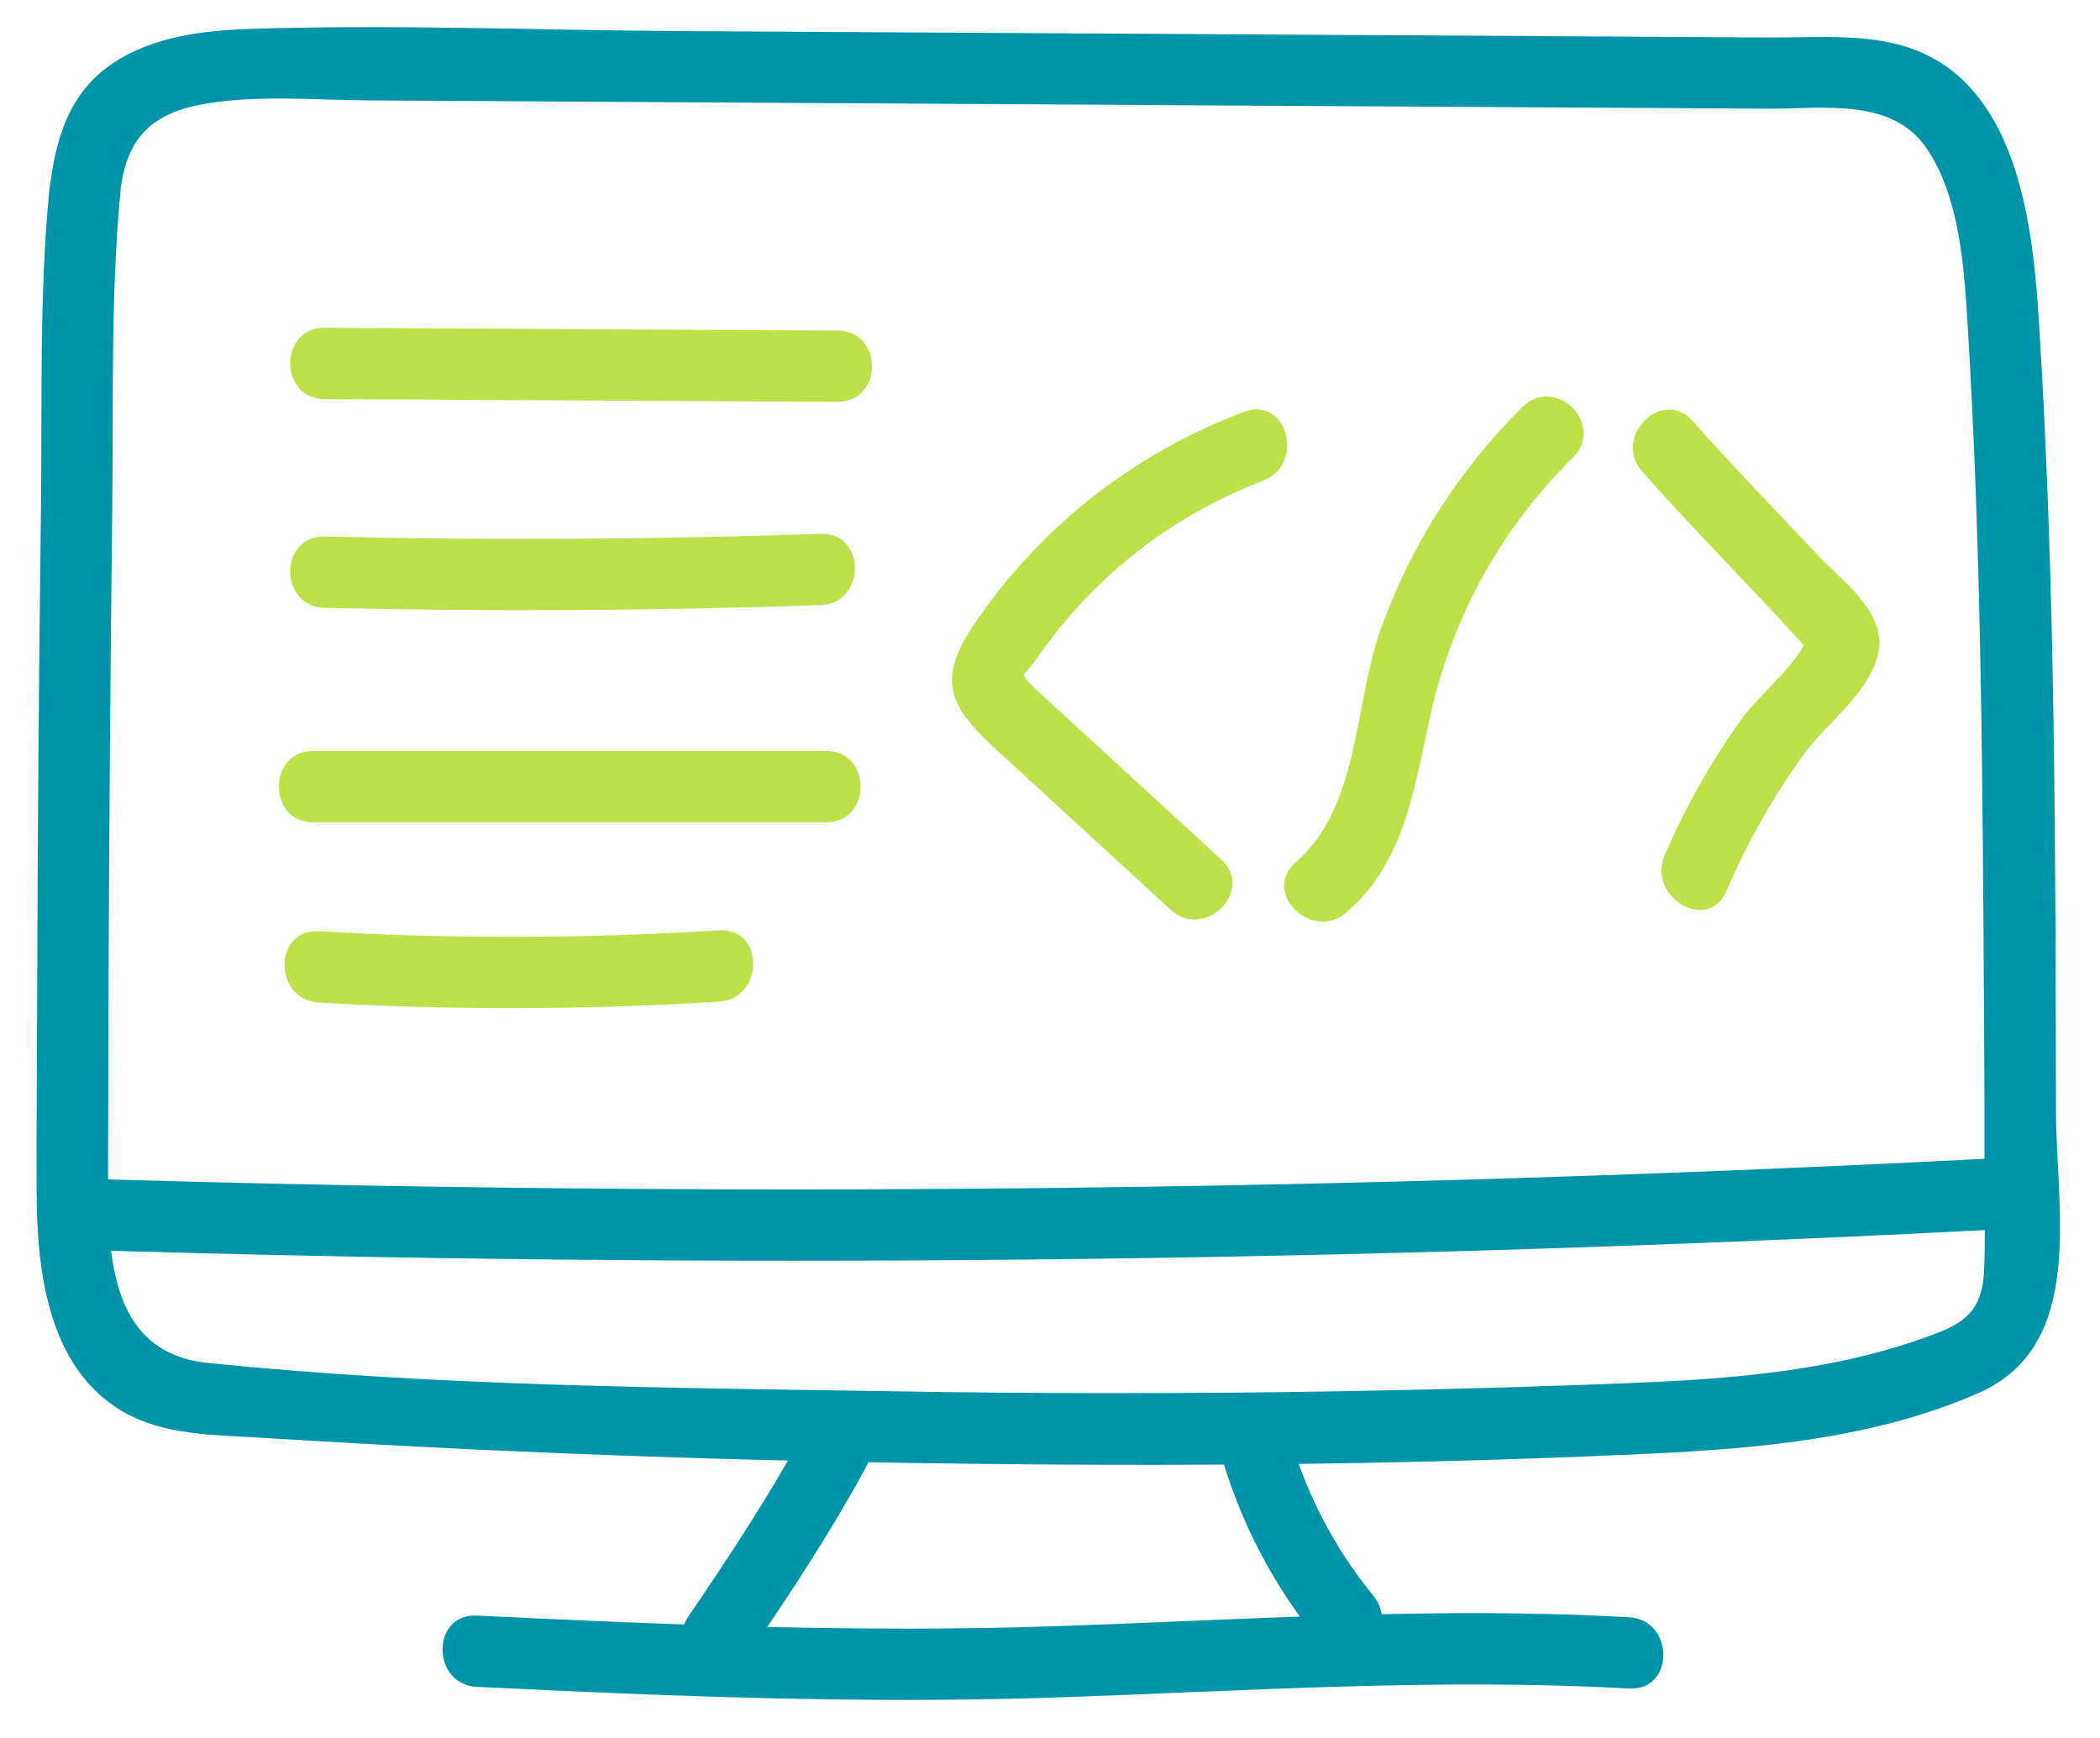
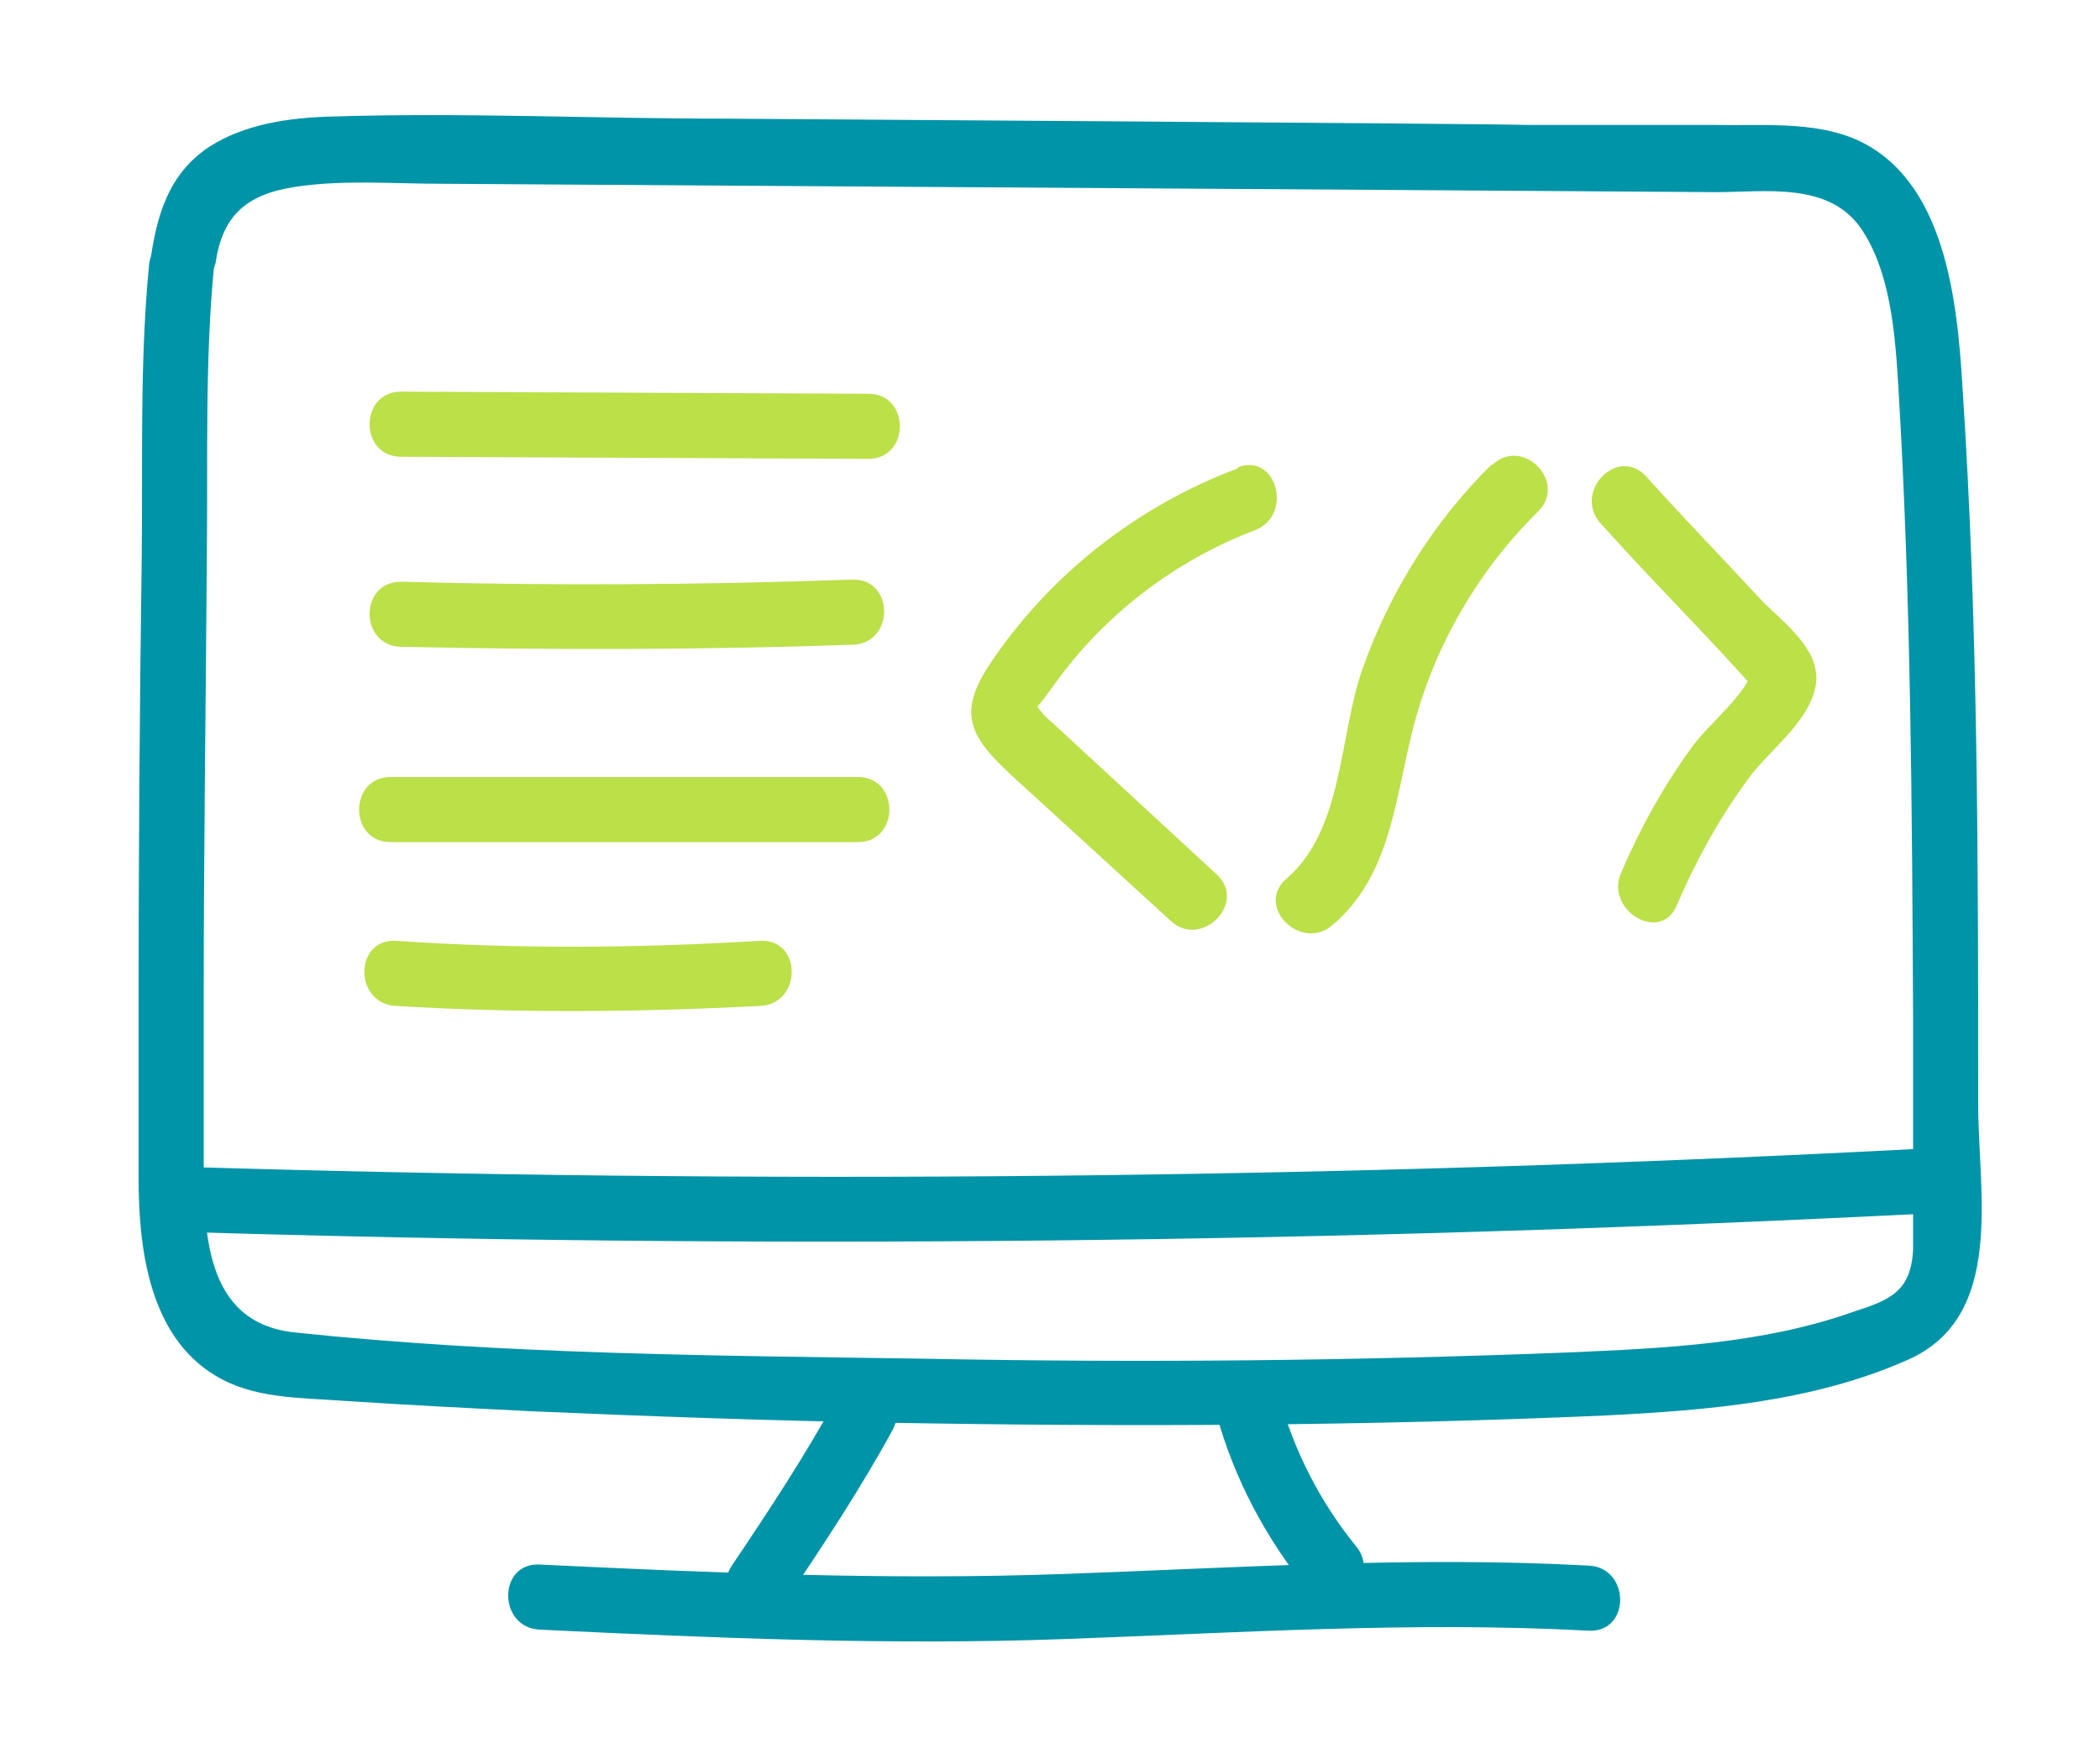
- <svg xmlns="http://www.w3.org/2000/svg" id="Layer_1" viewBox="0 0 200 165.48">
+ <svg xmlns="http://www.w3.org/2000/svg" id="Layer_1" version="1.1" viewBox="0 0 200 165.5">
  <defs>
-     <style>.cls-1{fill:#bbe048;}.cls-2{fill:#0094a8;}</style>
+     <style>
+       .st0 {
+         fill: #bbe048;
+       }
+ 
+       .st1 {
+         fill: #0094a8;
+       }
+     </style>
  </defs>
  <g id="Group_67">
-     <path id="Path_89" class="cls-2" d="M11.48,18.08c.63-5.25,3.28-7.43,8.31-8.24,4.96-.8,10.23-.31,15.23-.28l33.34.2,67.58.4,32.44.19c5.19.03,11.79-1.1,15.11,3.78,3.14,4.62,3.57,11.34,3.9,16.72,1.35,21.97,1.42,44.11,1.57,66.11.04,5.39.05,10.78.04,16.17,0,2.63.09,5.28-.04,7.9-.21,4.36-2.42,5.24-6.1,6.52-9.6,3.35-19.85,3.88-29.91,4.26-22.38.83-44.77,1.07-67.18.7-21.89-.34-44.17-.48-65.97-2.71-9.57-.98-9.53-10.7-9.51-18.31.01-5.43.02-10.85.04-16.28.06-15.56.18-31.12.36-46.69.13-10.09-.18-20.38.8-30.43.42-4.35-6.37-4.32-6.79,0-.98,10.06-.67,20.35-.8,30.43-.2,15.56-.32,31.12-.36,46.69-.02,6.17-.08,12.34-.05,18.5.04,7.35,1.09,16.43,8.04,20.62,3.97,2.39,8.82,2.31,13.29,2.59,6.57.41,13.13.77,19.71,1.09,12.54.59,25.1,1.01,37.66,1.24,24.91.45,49.89.37,74.78-.8,10.61-.5,21.68-1.47,31.51-5.81,10.21-4.51,7.35-17.5,7.33-26.68-.06-24.99-.05-50.15-1.61-75.09-.55-8.84-1.81-21.62-11.07-25.81-4.48-2.03-9.97-1.46-14.74-1.49l-19.82-.12-83.8-.49c-13.66-.08-27.44-.66-41.09-.2-4.4.15-9.09.74-12.85,3.21-4.29,2.83-5.54,7.27-6.12,12.13-.52,4.33,6.27,4.29,6.79,0" />
-     <path id="Path_90" class="cls-1" d="M118.49,39.23c-10.56,3.93-19.61,11.09-25.87,20.46-3.46,5.26-2.11,7.69,2.33,11.76l16.55,15.2c3.22,2.95,8.03-1.84,4.8-4.8l-11.46-10.52-5.73-5.26c-.63-.51-1.18-1.1-1.65-1.76.65-.75,1.25-1.54,1.81-2.35,5.27-7.34,12.58-12.96,21.02-16.18,4.04-1.55,2.29-8.12-1.81-6.55" />
-     <path id="Path_91" class="cls-1" d="M145.01,38.75c-6.06,5.98-10.69,13.25-13.55,21.28-2.5,7.08-1.99,16.86-8.04,22.07-3.32,2.85,1.5,7.64,4.8,4.8,5.77-4.96,6.53-12.4,8.15-19.38,2.12-9.1,6.78-17.41,13.45-23.97,3.1-3.09-1.7-7.89-4.8-4.8" />
-     <path id="Path_92" class="cls-1" d="M156.39,44.9c5.5,6.2,11.4,12.02,16.9,18.22-.29-1.1-.58-2.2-.87-3.3-.47,2.89-4.69,6.09-6.51,8.59-2.92,4.06-5.39,8.44-7.36,13.04-1.73,3.97,4.12,7.43,5.87,3.43,1.96-4.61,4.43-8.98,7.36-13.04,2.21-3.02,6.37-5.93,7.12-9.73.75-3.83-3.43-6.73-5.79-9.25-3.99-4.24-8.04-8.4-11.9-12.76-2.91-3.28-7.7,1.54-4.8,4.8" />
-     <path id="Path_93" class="cls-2" d="M7.3,119.02c60.82,1.87,121.64,1.24,182.46-1.91,4.35-.22,4.38-7.02,0-6.79-60.77,3.14-121.59,3.78-182.46,1.91-4.37-.13-4.37,6.66,0,6.79" />
-     <path id="Path_94" class="cls-1" d="M30.92,38.01l48.84.26c4.37.02,4.38-6.77,0-6.79l-48.84-.26c-4.37-.02-4.38,6.77,0,6.79" />
-     <path id="Path_95" class="cls-1" d="M30.92,57.89c15.74.36,31.48.28,47.22-.26,4.36-.15,4.38-6.94,0-6.79-15.74.54-31.48.63-47.22.26-4.37-.1-4.37,6.69,0,6.79" />
-     <path id="Path_96" class="cls-1" d="M29.84,78.31h48.84c4.37,0,4.38-6.79,0-6.79H29.84c-4.37,0-4.38,6.79,0,6.79" />
-     <path id="Path_97" class="cls-1" d="M30.37,95.48c12.69.74,25.41.71,38.1-.09,4.34-.27,4.37-7.07,0-6.79-12.69.8-25.41.83-38.1.09-4.37-.25-4.35,6.54,0,6.79" />
-     <path id="Path_98" class="cls-2" d="M76.56,136.39c-3.3,6.07-7.13,11.87-11.01,17.57-2.47,3.62,3.41,7.02,5.87,3.43,3.89-5.71,7.71-11.51,11.01-17.58,2.09-3.84-3.77-7.27-5.87-3.43" />
-     <path id="Path_99" class="cls-2" d="M116.12,137.95c1.89,6.88,5.23,13.27,9.81,18.74,2.87,3.31,7.65-1.51,4.8-4.8-3.77-4.62-6.52-9.98-8.06-15.74-1.18-4.2-7.73-2.42-6.55,1.81" />
-     <path id="Path_100" class="cls-2" d="M45.42,160.65c18.28.89,36.53,1.63,54.83,1.02s36.58-1.89,54.89-.86c4.37.25,4.35-6.55,0-6.79-18.31-1.04-36.59.25-54.89.86-18.3.61-36.55-.13-54.83-1.02-4.37-.21-4.36,6.58,0,6.79" />
+     <path id="Path_89" class="st1" d="M20.5,25.3c.6-4.8,3-6.8,7.6-7.5,4.5-.7,9.3-.3,13.9-.3l30.4.2,61.5.4,29.5.2c4.7,0,10.7-1,13.8,3.4,2.9,4.2,3.3,10.3,3.6,15.2,1.2,20,1.3,40.2,1.4,60.2,0,4.9,0,9.8,0,14.7,0,2.4,0,4.8,0,7.2-.2,4-2.2,4.8-5.6,5.9-8.7,3.1-18.1,3.5-27.2,3.9-20.4.8-40.8,1-61.2.6-19.9-.3-40.2-.4-60.1-2.5-8.7-.9-8.7-9.7-8.7-16.7,0-4.9,0-9.9,0-14.8,0-14.2.2-28.3.3-42.5.1-9.2-.2-18.6.7-27.7.4-4-5.8-3.9-6.2,0-.9,9.2-.6,18.5-.7,27.7-.2,14.2-.3,28.3-.3,42.5,0,5.6,0,11.2,0,16.8,0,6.7,1,15,7.3,18.8,3.6,2.2,8,2.1,12.1,2.4,6,.4,12,.7,18,1,11.4.5,22.9.9,34.3,1.1,22.7.4,45.4.3,68.1-.7,9.7-.5,19.7-1.3,28.7-5.3,9.3-4.1,6.7-15.9,6.7-24.3,0-22.8,0-45.7-1.5-68.4-.5-8.1-1.6-19.7-10.1-23.5-4.1-1.8-9.1-1.3-13.4-1.4h-18.1c0-.1-76.3-.6-76.3-.6-12.4,0-25-.6-37.4-.2-4,.1-8.3.7-11.7,2.9-3.9,2.6-5,6.6-5.6,11-.5,3.9,5.7,3.9,6.2,0" />
+     <path id="Path_90" class="st0" d="M117.9,44.6c-9.6,3.6-17.9,10.1-23.6,18.6-3.2,4.8-1.9,7,2.1,10.7l15.1,13.8c2.9,2.7,7.3-1.7,4.4-4.4l-10.4-9.6-5.2-4.8c-.6-.5-1.1-1-1.5-1.6.6-.7,1.1-1.4,1.6-2.1,4.8-6.7,11.5-11.8,19.1-14.7,3.7-1.4,2.1-7.4-1.6-6" />
+     <path id="Path_91" class="st0" d="M142.1,44.2c-5.5,5.4-9.7,12.1-12.3,19.4-2.3,6.4-1.8,15.4-7.3,20.1-3,2.6,1.4,7,4.4,4.4,5.3-4.5,5.9-11.3,7.4-17.6,1.9-8.3,6.2-15.9,12.2-21.8,2.8-2.8-1.5-7.2-4.4-4.4" />
+     <path id="Path_92" class="st0" d="M152.4,49.8c5,5.6,10.4,10.9,15.4,16.6-.3-1-.5-2-.8-3-.4,2.6-4.3,5.5-5.9,7.8-2.7,3.7-4.9,7.7-6.7,11.9-1.6,3.6,3.8,6.8,5.3,3.1,1.8-4.2,4-8.2,6.7-11.9,2-2.8,5.8-5.4,6.5-8.9.7-3.5-3.1-6.1-5.3-8.4-3.6-3.9-7.3-7.7-10.8-11.6-2.7-3-7,1.4-4.4,4.4" />
+     <path id="Path_93" class="st1" d="M16.7,117.3c55.4,1.7,110.8,1.1,166.2-1.7,4-.2,4-6.4,0-6.2-55.3,2.9-110.7,3.4-166.2,1.7-4-.1-4,6.1,0,6.2" />
+     <path id="Path_94" class="st0" d="M38.2,43.5l44.5.2c4,0,4-6.2,0-6.2l-44.5-.2c-4,0-4,6.2,0,6.2" />
+     <path id="Path_95" class="st0" d="M38.2,61.6c14.3.3,28.7.3,43-.2,4-.1,4-6.3,0-6.2-14.3.5-28.7.6-43,.2-4,0-4,6.1,0,6.2" />
+     <path id="Path_96" class="st0" d="M37.2,80.2h44.5c4,0,4-6.2,0-6.2h-44.5c-4,0-4,6.2,0,6.2" />
+     <path id="Path_97" class="st0" d="M37.7,95.8c11.6.7,23.1.6,34.7,0,4-.2,4-6.4,0-6.2-11.6.7-23.1.8-34.7,0-4-.2-4,6,0,6.2" />
+     <path id="Path_98" class="st1" d="M79.7,133.1c-3,5.5-6.5,10.8-10,16-2.2,3.3,3.1,6.4,5.3,3.1,3.5-5.2,7-10.5,10-16,1.9-3.5-3.4-6.6-5.3-3.1" />
+     <path id="Path_99" class="st1" d="M115.8,134.5c1.7,6.3,4.8,12.1,8.9,17.1,2.6,3,7-1.4,4.4-4.4-3.4-4.2-5.9-9.1-7.3-14.3-1.1-3.8-7-2.2-6,1.6" />
+     <path id="Path_100" class="st1" d="M51.4,155.2c16.6.8,33.3,1.5,49.9.9s33.3-1.7,50-.8c4,.2,4-6,0-6.2-16.7-.9-33.3.2-50,.8-16.7.6-33.3-.1-49.9-.9-4-.2-4,6,0,6.2" />
  </g>
</svg>
